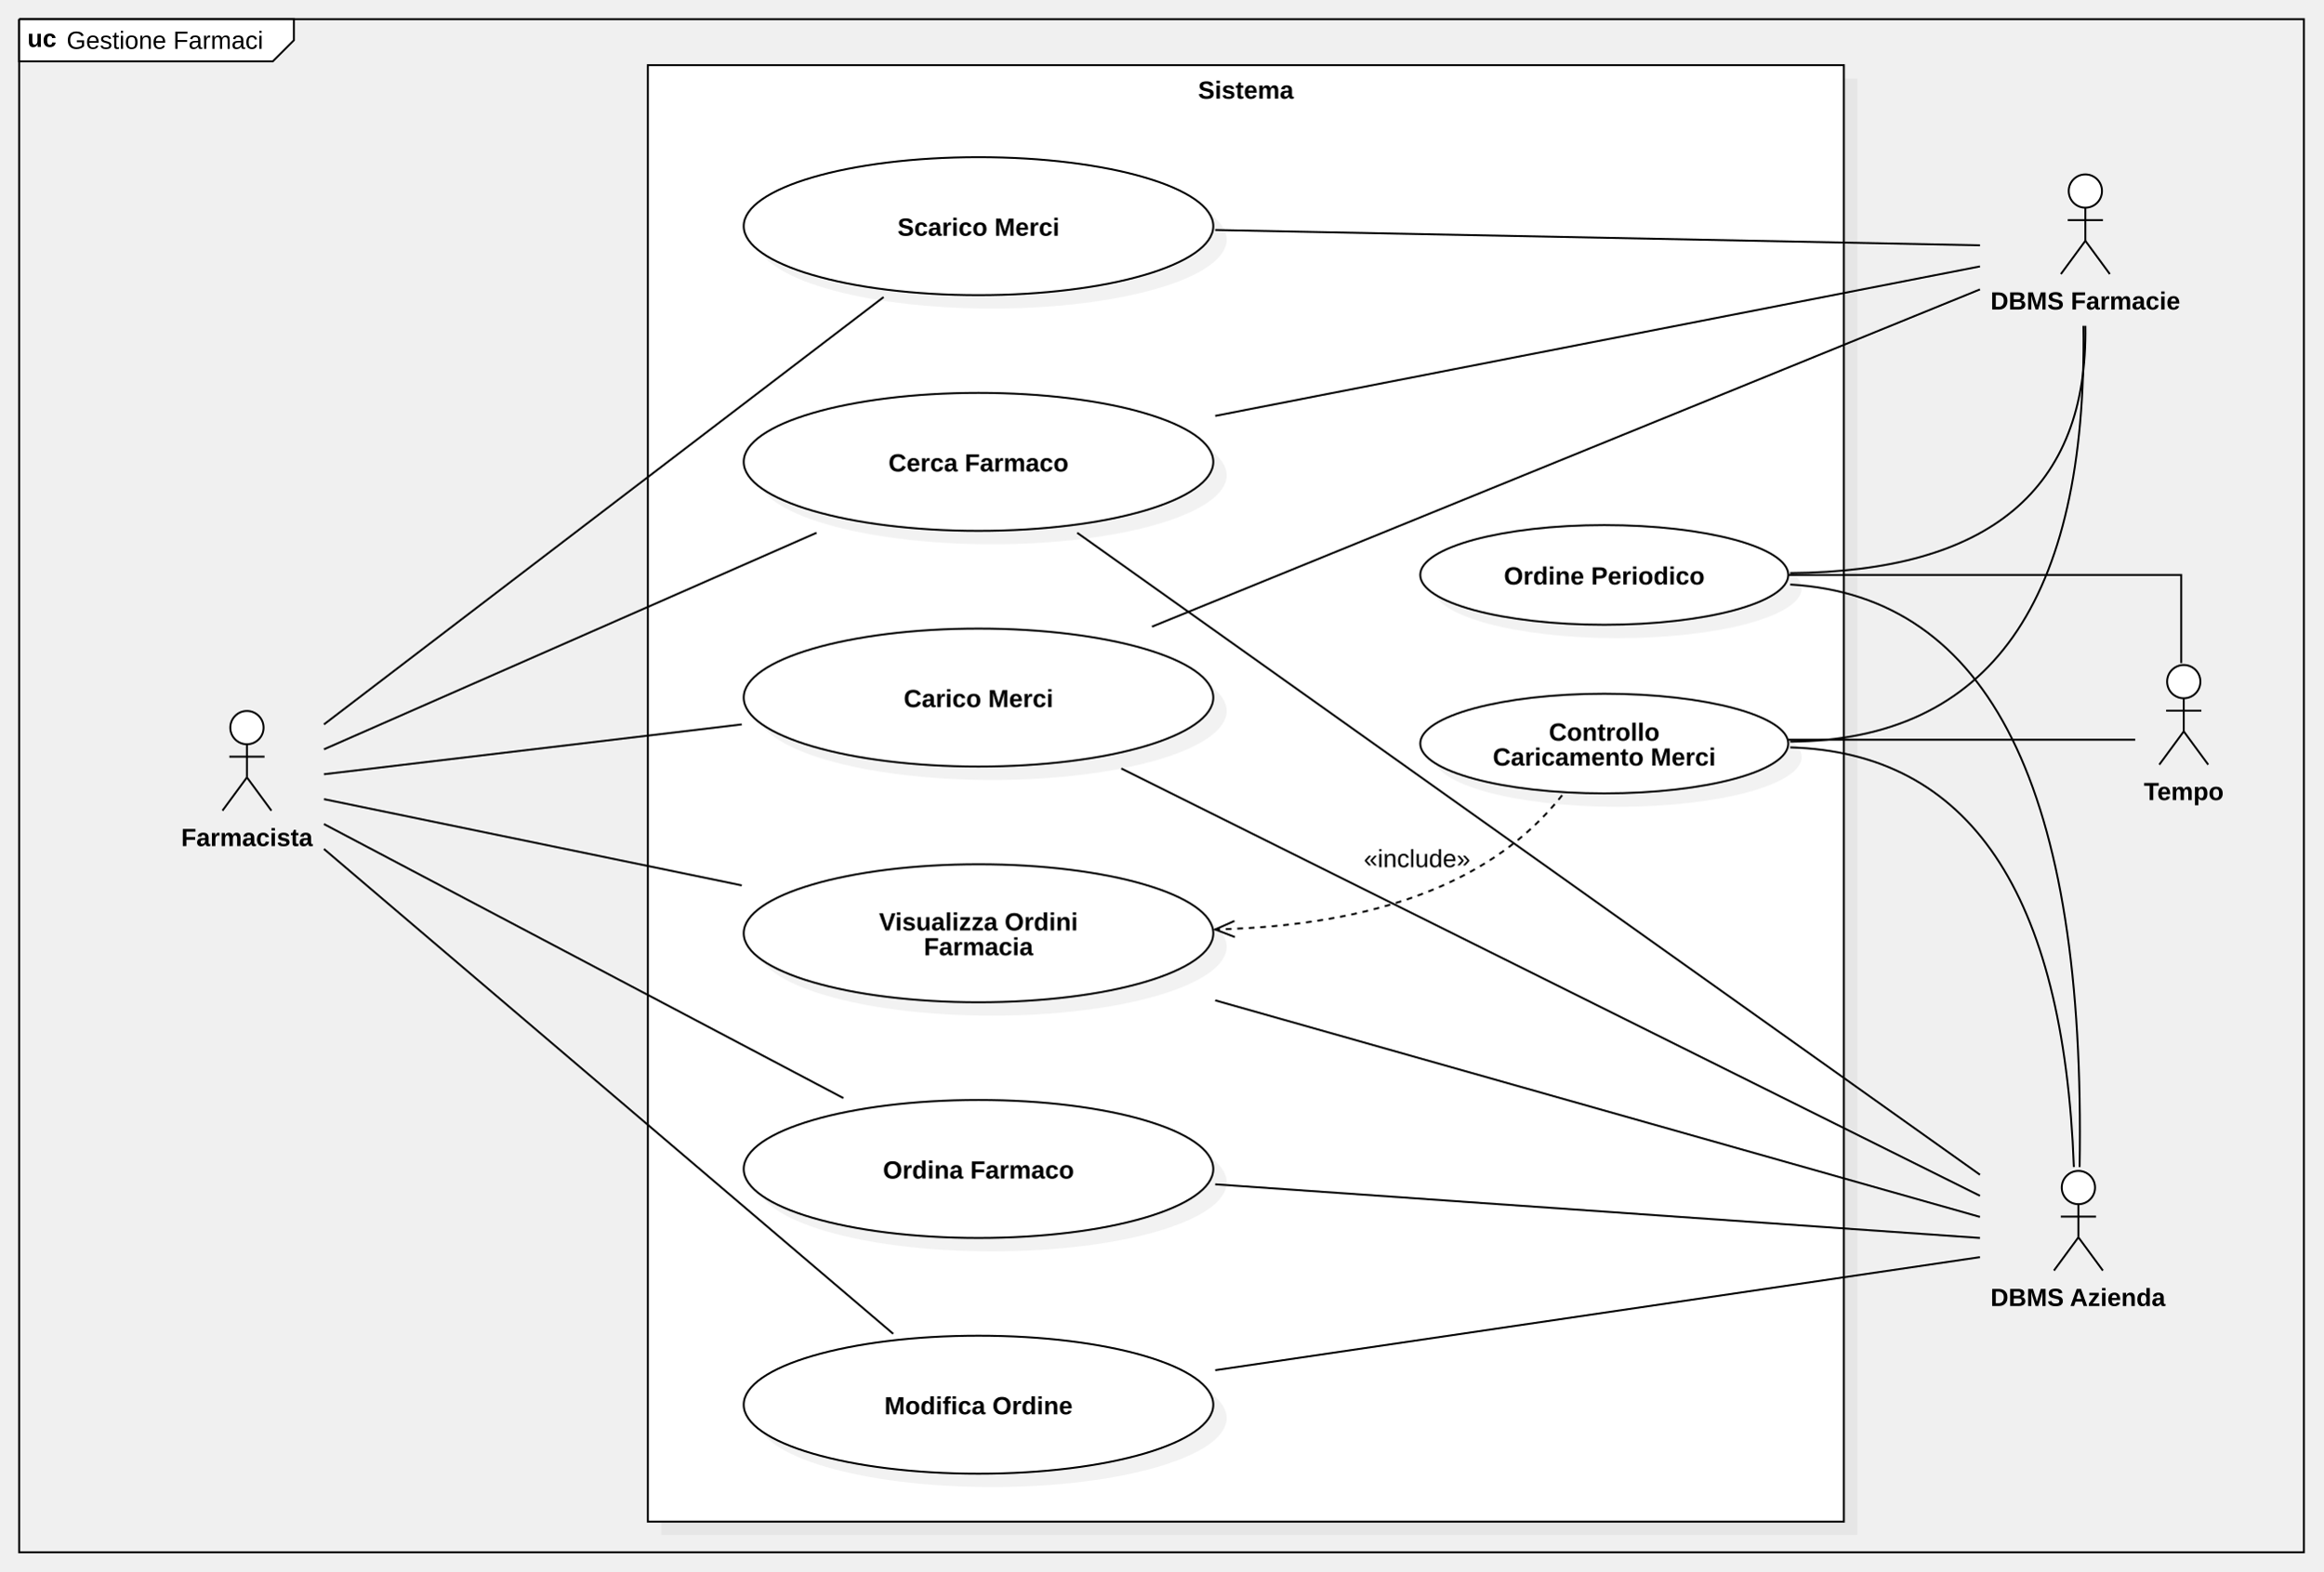
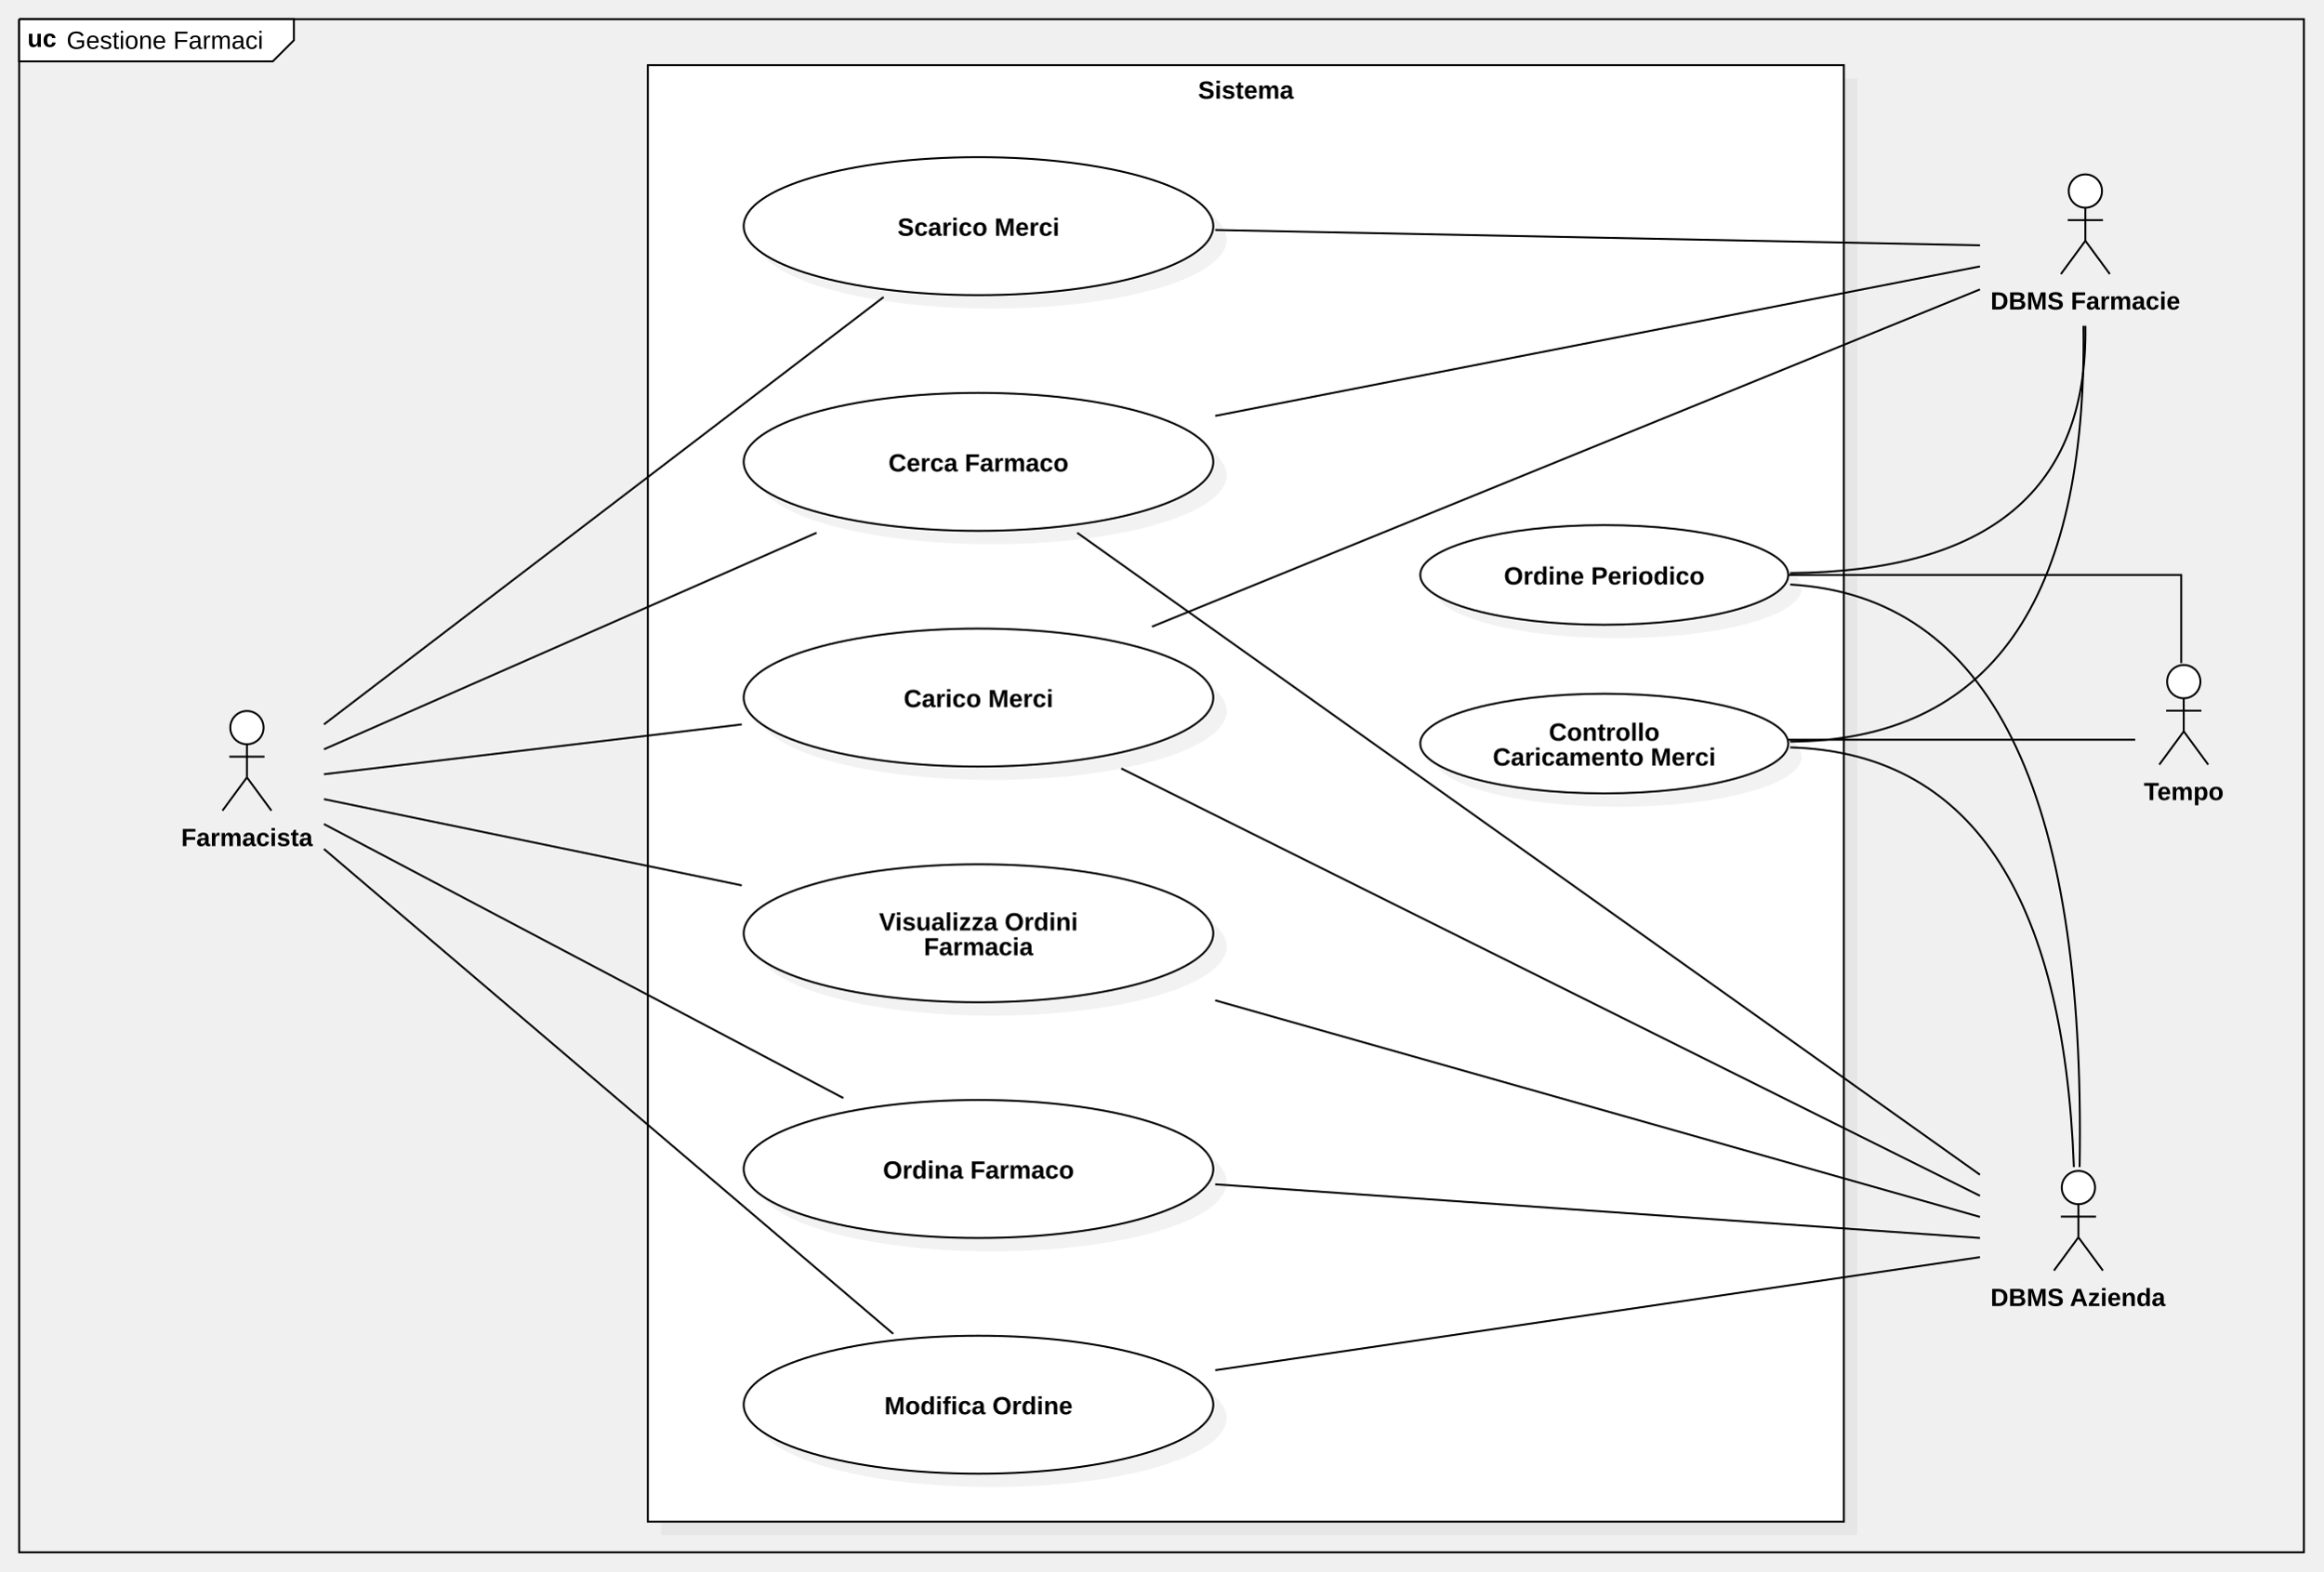
<svg xmlns="http://www.w3.org/2000/svg" height="820" version="1.1" width="1212">
  <defs />
  <g>
    <g transform="translate(-46,-70) scale(1,1)">
      <path d="M 56 80 L 1248 80 L 1248 880 L 56 880 L 56 80" fill="none" stroke="#000000" stroke-miterlimit="10" />
    </g>
    <g transform="translate(-46,-70) scale(1,1)">
      <path d="M 56 80 L 56 102 L 188.321 102 L 199.321 91 L 199.321 80 L 56 80" fill="#ffffff" stroke="none" />
    </g>
    <g transform="translate(-46,-70) scale(1,1)">
      <path d="M 56 80 L 56 102 L 188.321 102 L 199.321 91 L 199.321 80 L 56 80 L 56 80" fill="none" stroke="#000000" stroke-miterlimit="10" />
    </g>
    <g transform="translate(-46,-70) scale(1,1)">
      <g>
        <path fill="none" stroke="none" />
        <text fill="#000000" font-family="Arial" font-size="13px" font-style="normal" font-weight="normal" stroke="none" text-decoration="none" x="80.73" y="95.5">Gestione Farmaci</text>
      </g>
    </g>
    <g transform="translate(-46,-70) scale(1,1)">
      <g>
        <path fill="none" stroke="none" />
        <text fill="#000000" font-family="Arial" font-size="13px" font-style="normal" font-weight="bold" stroke="none" text-decoration="none" x="60.28" y="94.5">uc</text>
      </g>
    </g>
    <g transform="translate(-46,-70) scale(1,1)">
      <rect fill="#C0C0C0" height="760" opacity="0.2" stroke="none" width="624" x="391" y="111" />
    </g>
    <g transform="translate(-46,-70) scale(1,1)">
      <rect fill="#ffffff" height="760" stroke="none" width="624" x="384" y="104" />
    </g>
    <g transform="translate(-46,-70) scale(1,1)">
      <path d="M 384 104 L 1008 104 L 1008 864 L 384 864 L 384 104 Z Z" fill="none" stroke="#000000" stroke-miterlimit="10" />
    </g>
    <g transform="translate(-46,-70) scale(1,1)">
      <g>
        <path fill="none" stroke="none" />
        <text fill="#000000" font-family="Arial" font-size="13px" font-style="normal" font-weight="bold" stroke="none" text-decoration="none" x="671.07" y="121.5">Sistema</text>
      </g>
    </g>
    <g transform="translate(-46,-70) scale(1,1)">
      <path d="M 166.146 449.68 C 166.146 444.886 170.032 441 174.825 441 C 179.618 441 183.504 444.886 183.504 449.68 C 183.504 454.474 179.618 458.36 174.825 458.36 C 170.032 458.36 166.146 454.474 166.146 449.68 Z" fill="#ffffff" stroke="none" />
    </g>
    <g transform="translate(-46,-70) scale(1,1)">
      <path d="M 166.146 449.68 C 166.146 444.886 170.032 441 174.825 441 C 179.618 441 183.504 444.886 183.504 449.68 C 183.504 454.474 179.618 458.36 174.825 458.36 C 170.032 458.36 166.146 454.474 166.146 449.68 Z" fill="none" stroke="#000000" stroke-miterlimit="10" />
    </g>
    <g transform="translate(-46,-70) scale(1,1)">
      <path d="M 174.825 458.36 L 174.825 475.64" fill="none" stroke="#000000" stroke-miterlimit="10" />
    </g>
    <g transform="translate(-46,-70) scale(1,1)">
      <path d="M 165.635 464.84 L 184.015 464.84" fill="none" stroke="#000000" stroke-miterlimit="10" />
    </g>
    <g transform="translate(-46,-70) scale(1,1)">
      <path d="M 174.825 475.64 L 162.061 493" fill="none" stroke="#000000" stroke-miterlimit="10" />
    </g>
    <g transform="translate(-46,-70) scale(1,1)">
      <path d="M 174.825 475.64 L 187.589 493" fill="none" stroke="#000000" stroke-miterlimit="10" />
    </g>
    <g transform="translate(-46,-70) scale(1,1)">
      <g>
        <path fill="none" stroke="none" />
        <text fill="#000000" font-family="Arial" font-size="13px" font-style="normal" font-weight="bold" stroke="none" text-decoration="none" x="140.5" y="511.5">Farmacista</text>
      </g>
    </g>
    <g transform="translate(-46,-70) scale(1,1)">
      <path d="M 441 441 C 441 421.118 495.845 405 563.5 405 C 631.155 405 686 421.118 686 441 C 686 460.882 631.155 477 563.5 477 C 495.845 477 441 460.882 441 441 Z" fill="#C0C0C0" opacity="0.2" stroke="none" />
    </g>
    <g transform="translate(-46,-70) scale(1,1)">
      <path d="M 434 434 C 434 414.118 488.845 398 556.5 398 C 624.155 398 679 414.118 679 434 C 679 453.882 624.155 470 556.5 470 C 488.845 470 434 453.882 434 434 Z" fill="#ffffff" stroke="none" />
    </g>
    <g transform="translate(-46,-70) scale(1,1)">
      <path d="M 434 434 C 434 414.118 488.845 398 556.5 398 C 624.155 398 679 414.118 679 434 C 679 453.882 624.155 470 556.5 470 C 488.845 470 434 453.882 434 434 Z" fill="none" stroke="#000000" stroke-miterlimit="10" />
    </g>
    <g transform="translate(-46,-70) scale(1,1)">
      <g>
        <path fill="none" stroke="none" />
        <text fill="#000000" font-family="Arial" font-size="13px" font-style="normal" font-weight="bold" stroke="none" text-decoration="none" x="517.484" y="439">Carico Merci</text>
      </g>
    </g>
    <g transform="translate(-46,-70) scale(1,1)">
      <path d="M 215 474 L 433 448" fill="none" stroke="#000000" stroke-miterlimit="10" />
    </g>
    <g transform="translate(-46,-70) scale(1,1)">
      <path d="M 441 195 C 441 175.118 495.845 159 563.5 159 C 631.155 159 686 175.118 686 195 C 686 214.882 631.155 231 563.5 231 C 495.845 231 441 214.882 441 195 Z" fill="#C0C0C0" opacity="0.2" stroke="none" />
    </g>
    <g transform="translate(-46,-70) scale(1,1)">
      <path d="M 434 188 C 434 168.118 488.845 152 556.5 152 C 624.155 152 679 168.118 679 188 C 679 207.882 624.155 224 556.5 224 C 488.845 224 434 207.882 434 188 Z" fill="#ffffff" stroke="none" />
    </g>
    <g transform="translate(-46,-70) scale(1,1)">
      <path d="M 434 188 C 434 168.118 488.845 152 556.5 152 C 624.155 152 679 168.118 679 188 C 679 207.882 624.155 224 556.5 224 C 488.845 224 434 207.882 434 188 Z" fill="none" stroke="#000000" stroke-miterlimit="10" />
    </g>
    <g transform="translate(-46,-70) scale(1,1)">
      <g>
        <path fill="none" stroke="none" />
        <text fill="#000000" font-family="Arial" font-size="13px" font-style="normal" font-weight="bold" stroke="none" text-decoration="none" x="514.228" y="193">Scarico Merci</text>
      </g>
    </g>
    <g transform="translate(-46,-70) scale(1,1)">
      <path d="M 215 448 L 507 225" fill="none" stroke="#000000" stroke-miterlimit="10" />
    </g>
    <g transform="translate(-46,-70) scale(1,1)">
      <path d="M 441 687 C 441 667.118 495.845 651 563.5 651 C 631.155 651 686 667.118 686 687 C 686 706.882 631.155 723 563.5 723 C 495.845 723 441 706.882 441 687 Z" fill="#C0C0C0" opacity="0.2" stroke="none" />
    </g>
    <g transform="translate(-46,-70) scale(1,1)">
      <path d="M 434 680 C 434 660.118 488.845 644 556.5 644 C 624.155 644 679 660.118 679 680 C 679 699.882 624.155 716 556.5 716 C 488.845 716 434 699.882 434 680 Z" fill="#ffffff" stroke="none" />
    </g>
    <g transform="translate(-46,-70) scale(1,1)">
      <path d="M 434 680 C 434 660.118 488.845 644 556.5 644 C 624.155 644 679 660.118 679 680 C 679 699.882 624.155 716 556.5 716 C 488.845 716 434 699.882 434 680 Z" fill="none" stroke="#000000" stroke-miterlimit="10" />
    </g>
    <g transform="translate(-46,-70) scale(1,1)">
      <g>
        <path fill="none" stroke="none" />
        <text fill="#000000" font-family="Arial" font-size="13px" font-style="normal" font-weight="bold" stroke="none" text-decoration="none" x="506.652" y="685">Ordina Farmaco</text>
      </g>
    </g>
    <g transform="translate(-46,-70) scale(1,1)">
      <path d="M 215 500 L 486 643" fill="none" stroke="#000000" stroke-miterlimit="10" />
    </g>
    <g transform="translate(-46,-70) scale(1,1)">
      <path d="M 1176.644 425.68 C 1176.644 420.886 1180.53 417 1185.323 417 C 1190.117 417 1194.003 420.886 1194.003 425.68 C 1194.003 430.474 1190.117 434.36 1185.323 434.36 C 1180.53 434.36 1176.644 430.474 1176.644 425.68 Z" fill="#ffffff" stroke="none" />
    </g>
    <g transform="translate(-46,-70) scale(1,1)">
      <path d="M 1176.644 425.68 C 1176.644 420.886 1180.53 417 1185.323 417 C 1190.117 417 1194.003 420.886 1194.003 425.68 C 1194.003 430.474 1190.117 434.36 1185.323 434.36 C 1180.53 434.36 1176.644 430.474 1176.644 425.68 Z" fill="none" stroke="#000000" stroke-miterlimit="10" />
    </g>
    <g transform="translate(-46,-70) scale(1,1)">
      <path d="M 1185.323 434.36 L 1185.323 451.64" fill="none" stroke="#000000" stroke-miterlimit="10" />
    </g>
    <g transform="translate(-46,-70) scale(1,1)">
      <path d="M 1176.134 440.84 L 1194.513 440.84" fill="none" stroke="#000000" stroke-miterlimit="10" />
    </g>
    <g transform="translate(-46,-70) scale(1,1)">
      <path d="M 1185.323 451.64 L 1172.56 469" fill="none" stroke="#000000" stroke-miterlimit="10" />
    </g>
    <g transform="translate(-46,-70) scale(1,1)">
      <path d="M 1185.323 451.64 L 1198.087 469" fill="none" stroke="#000000" stroke-miterlimit="10" />
    </g>
    <g transform="translate(-46,-70) scale(1,1)">
      <g>
        <path fill="none" stroke="none" />
        <text fill="#000000" font-family="Arial" font-size="13px" font-style="normal" font-weight="bold" stroke="none" text-decoration="none" x="1164.5" y="487.5">Tempo</text>
      </g>
    </g>
    <g transform="translate(-46,-70) scale(1,1)">
      <path d="M 794 465 C 794 450.641 836.981 439 890 439 C 943.019 439 986 450.641 986 465 C 986 479.359 943.019 491 890 491 C 836.981 491 794 479.359 794 465 Z" fill="#C0C0C0" opacity="0.2" stroke="none" />
    </g>
    <g transform="translate(-46,-70) scale(1,1)">
      <path d="M 787 458 C 787 443.641 829.981 432 883 432 C 936.019 432 979 443.641 979 458 C 979 472.359 936.019 484 883 484 C 829.981 484 787 472.359 787 458 Z" fill="#ffffff" stroke="none" />
    </g>
    <g transform="translate(-46,-70) scale(1,1)">
      <path d="M 787 458 C 787 443.641 829.981 432 883 432 C 936.019 432 979 443.641 979 458 C 979 472.359 936.019 484 883 484 C 829.981 484 787 472.359 787 458 Z" fill="none" stroke="#000000" stroke-miterlimit="10" />
    </g>
    <g transform="translate(-46,-70) scale(1,1)">
      <g>
        <path fill="none" stroke="none" />
        <text fill="#000000" font-family="Arial" font-size="13px" font-style="normal" font-weight="bold" stroke="none" text-decoration="none" x="854.118" y="456.5">Controllo</text>
        <text fill="#000000" font-family="Arial" font-size="13px" font-style="normal" font-weight="bold" stroke="none" text-decoration="none" x="824.84" y="469.5">Caricamento Merci</text>
      </g>
    </g>
    <g transform="translate(-46,-70) scale(1,1)">
      <path d="M 1160 456 L 979 456" fill="none" stroke="#000000" stroke-miterlimit="10" />
    </g>
    <g transform="translate(-46,-70) scale(1,1)">
      <path d="M 1125.31 169.68 C 1125.31 164.886 1129.196 161 1133.99 161 C 1138.783 161 1142.669 164.886 1142.669 169.68 C 1142.669 174.474 1138.783 178.36 1133.99 178.36 C 1129.196 178.36 1125.31 174.474 1125.31 169.68 Z" fill="#ffffff" stroke="none" />
    </g>
    <g transform="translate(-46,-70) scale(1,1)">
      <path d="M 1125.31 169.68 C 1125.31 164.886 1129.196 161 1133.99 161 C 1138.783 161 1142.669 164.886 1142.669 169.68 C 1142.669 174.474 1138.783 178.36 1133.99 178.36 C 1129.196 178.36 1125.31 174.474 1125.31 169.68 Z" fill="none" stroke="#000000" stroke-miterlimit="10" />
    </g>
    <g transform="translate(-46,-70) scale(1,1)">
      <path d="M 1133.99 178.36 L 1133.99 195.64" fill="none" stroke="#000000" stroke-miterlimit="10" />
    </g>
    <g transform="translate(-46,-70) scale(1,1)">
      <path d="M 1124.8 184.84 L 1143.179 184.84" fill="none" stroke="#000000" stroke-miterlimit="10" />
    </g>
    <g transform="translate(-46,-70) scale(1,1)">
      <path d="M 1133.99 195.64 L 1121.226 213" fill="none" stroke="#000000" stroke-miterlimit="10" />
    </g>
    <g transform="translate(-46,-70) scale(1,1)">
      <path d="M 1133.99 195.64 L 1146.753 213" fill="none" stroke="#000000" stroke-miterlimit="10" />
    </g>
    <g transform="translate(-46,-70) scale(1,1)">
      <g>
        <path fill="none" stroke="none" />
        <text fill="#000000" font-family="Arial" font-size="13px" font-style="normal" font-weight="bold" stroke="none" text-decoration="none" x="1084.5" y="231.5">DBMS Farmacie</text>
      </g>
    </g>
    <g transform="translate(-46,-70) scale(1,1)">
      <path d="M 1121.686 689.68 C 1121.686 684.886 1125.572 681 1130.365 681 C 1135.158 681 1139.044 684.886 1139.044 689.68 C 1139.044 694.474 1135.158 698.36 1130.365 698.36 C 1125.572 698.36 1121.686 694.474 1121.686 689.68 Z" fill="#ffffff" stroke="none" />
    </g>
    <g transform="translate(-46,-70) scale(1,1)">
      <path d="M 1121.686 689.68 C 1121.686 684.886 1125.572 681 1130.365 681 C 1135.158 681 1139.044 684.886 1139.044 689.68 C 1139.044 694.474 1135.158 698.36 1130.365 698.36 C 1125.572 698.36 1121.686 694.474 1121.686 689.68 Z" fill="none" stroke="#000000" stroke-miterlimit="10" />
    </g>
    <g transform="translate(-46,-70) scale(1,1)">
      <path d="M 1130.365 698.36 L 1130.365 715.64" fill="none" stroke="#000000" stroke-miterlimit="10" />
    </g>
    <g transform="translate(-46,-70) scale(1,1)">
      <path d="M 1121.175 704.84 L 1139.555 704.84" fill="none" stroke="#000000" stroke-miterlimit="10" />
    </g>
    <g transform="translate(-46,-70) scale(1,1)">
      <path d="M 1130.365 715.64 L 1117.601 733" fill="none" stroke="#000000" stroke-miterlimit="10" />
    </g>
    <g transform="translate(-46,-70) scale(1,1)">
      <path d="M 1130.365 715.64 L 1143.129 733" fill="none" stroke="#000000" stroke-miterlimit="10" />
    </g>
    <g transform="translate(-46,-70) scale(1,1)">
      <g>
        <path fill="none" stroke="none" />
        <text fill="#000000" font-family="Arial" font-size="13px" font-style="normal" font-weight="bold" stroke="none" text-decoration="none" x="1084.5" y="751.5">DBMS Azienda</text>
      </g>
    </g>
    <g transform="translate(-46,-70) scale(1,1)">
      <path d="M 647 397 L 1079 221" fill="none" stroke="#000000" stroke-miterlimit="10" />
    </g>
    <g transform="translate(-46,-70) scale(1,1)">
      <path d="M 680 190 L 1079 198" fill="none" stroke="#000000" stroke-miterlimit="10" />
    </g>
    <g transform="translate(-46,-70) scale(1,1)">
      <path d="M 680 688 L 1079 716" fill="none" stroke="#000000" stroke-miterlimit="10" />
    </g>
    <g transform="translate(-46,-70) scale(1,1)">
      <path d="M 980 460 Q 1120 464 1128 679" fill="none" stroke="#000000" stroke-miterlimit="10" />
    </g>
    <g transform="translate(-46,-70) scale(1,1)">
      <path d="M 631 471 L 1079 694" fill="none" stroke="#000000" stroke-miterlimit="10" />
    </g>
    <g transform="translate(-46,-70) scale(1,1)">
      <path d="M 441 564 C 441 544.118 495.845 528 563.5 528 C 631.155 528 686 544.118 686 564 C 686 583.882 631.155 600 563.5 600 C 495.845 600 441 583.882 441 564 Z" fill="#C0C0C0" opacity="0.2" stroke="none" />
    </g>
    <g transform="translate(-46,-70) scale(1,1)">
      <path d="M 434 557 C 434 537.118 488.845 521 556.5 521 C 624.155 521 679 537.118 679 557 C 679 576.882 624.155 593 556.5 593 C 488.845 593 434 576.882 434 557 Z" fill="#ffffff" stroke="none" />
    </g>
    <g transform="translate(-46,-70) scale(1,1)">
      <path d="M 434 557 C 434 537.118 488.845 521 556.5 521 C 624.155 521 679 537.118 679 557 C 679 576.882 624.155 593 556.5 593 C 488.845 593 434 576.882 434 557 Z" fill="none" stroke="#000000" stroke-miterlimit="10" />
    </g>
    <g transform="translate(-46,-70) scale(1,1)">
      <g>
        <path fill="none" stroke="none" />
        <text fill="#000000" font-family="Arial" font-size="13px" font-style="normal" font-weight="bold" stroke="none" text-decoration="none" x="504.605" y="555.5">Visualizza Ordini</text>
        <text fill="#000000" font-family="Arial" font-size="13px" font-style="normal" font-weight="bold" stroke="none" text-decoration="none" x="527.955" y="568.5">Farmacia</text>
      </g>
    </g>
    <g transform="translate(-46,-70) scale(1,1)">
      <path d="M 215 487 L 433 532" fill="none" stroke="#000000" stroke-miterlimit="10" />
    </g>
    <g transform="translate(-46,-70) scale(1,1)">
      <path d="M 680 592 L 1079 705" fill="none" stroke="#000000" stroke-miterlimit="10" />
    </g>
    <g transform="translate(-46,-70) scale(1,1)">
      <path d="M 441 810 C 441 790.118 495.845 774 563.5 774 C 631.155 774 686 790.118 686 810 C 686 829.882 631.155 846 563.5 846 C 495.845 846 441 829.882 441 810 Z" fill="#C0C0C0" opacity="0.2" stroke="none" />
    </g>
    <g transform="translate(-46,-70) scale(1,1)">
      <path d="M 434 803 C 434 783.118 488.845 767 556.5 767 C 624.155 767 679 783.118 679 803 C 679 822.882 624.155 839 556.5 839 C 488.845 839 434 822.882 434 803 Z" fill="#ffffff" stroke="none" />
    </g>
    <g transform="translate(-46,-70) scale(1,1)">
      <path d="M 434 803 C 434 783.118 488.845 767 556.5 767 C 624.155 767 679 783.118 679 803 C 679 822.882 624.155 839 556.5 839 C 488.845 839 434 822.882 434 803 Z" fill="none" stroke="#000000" stroke-miterlimit="10" />
    </g>
    <g transform="translate(-46,-70) scale(1,1)">
      <g>
        <path fill="none" stroke="none" />
        <text fill="#000000" font-family="Arial" font-size="13px" font-style="normal" font-weight="bold" stroke="none" text-decoration="none" x="507.385" y="808">Modifica Ordine</text>
      </g>
    </g>
    <g transform="translate(-46,-70) scale(1,1)">
      <path d="M 215 513 L 512 766" fill="none" stroke="#000000" stroke-miterlimit="10" />
    </g>
    <g transform="translate(-46,-70) scale(1,1)">
      <path d="M 680 785 L 1079 726" fill="none" stroke="#000000" stroke-miterlimit="10" />
    </g>
    <g transform="translate(-46,-70) scale(1,1)">
      <path d="M 794 377 C 794 362.641 836.981 351 890 351 C 943.019 351 986 362.641 986 377 C 986 391.359 943.019 403 890 403 C 836.981 403 794 391.359 794 377 Z" fill="#C0C0C0" opacity="0.2" stroke="none" />
    </g>
    <g transform="translate(-46,-70) scale(1,1)">
      <path d="M 787 370 C 787 355.641 829.981 344 883 344 C 936.019 344 979 355.641 979 370 C 979 384.359 936.019 396 883 396 C 829.981 396 787 384.359 787 370 Z" fill="#ffffff" stroke="none" />
    </g>
    <g transform="translate(-46,-70) scale(1,1)">
      <path d="M 787 370 C 787 355.641 829.981 344 883 344 C 936.019 344 979 355.641 979 370 C 979 384.359 936.019 396 883 396 C 829.981 396 787 384.359 787 370 Z" fill="none" stroke="#000000" stroke-miterlimit="10" />
    </g>
    <g transform="translate(-46,-70) scale(1,1)">
      <g>
        <path fill="none" stroke="none" />
        <text fill="#000000" font-family="Arial" font-size="13px" font-style="normal" font-weight="bold" stroke="none" text-decoration="none" x="830.629" y="375">Ordine Periodico</text>
      </g>
    </g>
    <g transform="translate(-46,-70) scale(1,1)">
      <path d="M 1184 416 L 1184 370 L 979 370" fill="none" stroke="#000000" stroke-miterlimit="10" />
    </g>
    <g transform="translate(-46,-70) scale(1,1)">
      <path d="M 980 375 Q 1136 384 1131 679" fill="none" stroke="#000000" stroke-miterlimit="10" />
    </g>
    <g transform="translate(-46,-70) scale(1,1)">
      <path d="M 980 369 Q 1136 368 1134 240" fill="none" stroke="#000000" stroke-miterlimit="10" />
    </g>
    <g transform="translate(-46,-70) scale(1,1)">
      <path d="M 1133 240 Q 1136 456 980 457" fill="none" stroke="#000000" stroke-miterlimit="10" />
    </g>
    <g transform="translate(-46,-70) scale(1,1)">
-       <path d="M 861 485 Q 808 552 680 555" fill="none" stroke="#000000" stroke-dasharray="3" stroke-miterlimit="10" />
-     </g>
-     <g transform="translate(-46,-70) scale(1,1)">
-       <path d="M 690.061 550.554 L 680 555 L 690.259 558.97" fill="none" stroke="#000000" stroke-miterlimit="10" />
-     </g>
-     <g transform="translate(-46,-70) scale(1,1)">
-       <g>
-         <path fill="none" stroke="none" />
-         <text fill="#000000" font-family="Arial" font-size="13px" font-style="normal" font-weight="normal" stroke="none" text-decoration="none" x="757.5" y="522.5">«include»</text>
-       </g>
-     </g>
-     <g transform="translate(-46,-70) scale(1,1)">
      <path d="M 441 318 C 441 298.118 495.845 282 563.5 282 C 631.155 282 686 298.118 686 318 C 686 337.882 631.155 354 563.5 354 C 495.845 354 441 337.882 441 318 Z" fill="#C0C0C0" opacity="0.2" stroke="none" />
    </g>
    <g transform="translate(-46,-70) scale(1,1)">
      <path d="M 434 311 C 434 291.118 488.845 275 556.5 275 C 624.155 275 679 291.118 679 311 C 679 330.882 624.155 347 556.5 347 C 488.845 347 434 330.882 434 311 Z" fill="#ffffff" stroke="none" />
    </g>
    <g transform="translate(-46,-70) scale(1,1)">
      <path d="M 434 311 C 434 291.118 488.845 275 556.5 275 C 624.155 275 679 291.118 679 311 C 679 330.882 624.155 347 556.5 347 C 488.845 347 434 330.882 434 311 Z" fill="none" stroke="#000000" stroke-miterlimit="10" />
    </g>
    <g transform="translate(-46,-70) scale(1,1)">
      <g>
        <path fill="none" stroke="none" />
        <text fill="#000000" font-family="Arial" font-size="13px" font-style="normal" font-weight="bold" stroke="none" text-decoration="none" x="509.531" y="316">Cerca Farmaco</text>
      </g>
    </g>
    <g transform="translate(-46,-70) scale(1,1)">
      <path d="M 680 287 L 1079 209" fill="none" stroke="#000000" stroke-miterlimit="10" />
    </g>
    <g transform="translate(-46,-70) scale(1,1)">
      <path d="M 608 348 L 1079 683" fill="none" stroke="#000000" stroke-miterlimit="10" />
    </g>
    <g transform="translate(-46,-70) scale(1,1)">
      <path d="M 472 348 L 215 461" fill="none" stroke="#000000" stroke-miterlimit="10" />
    </g>
  </g>
</svg>
